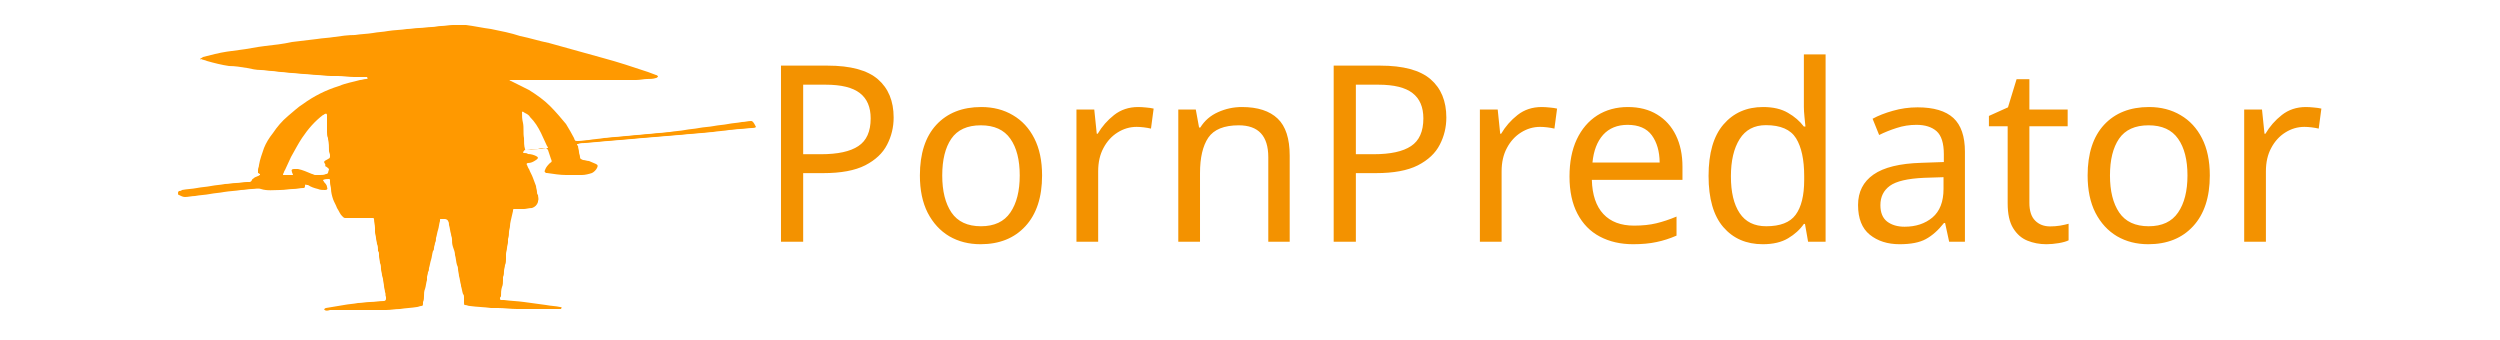
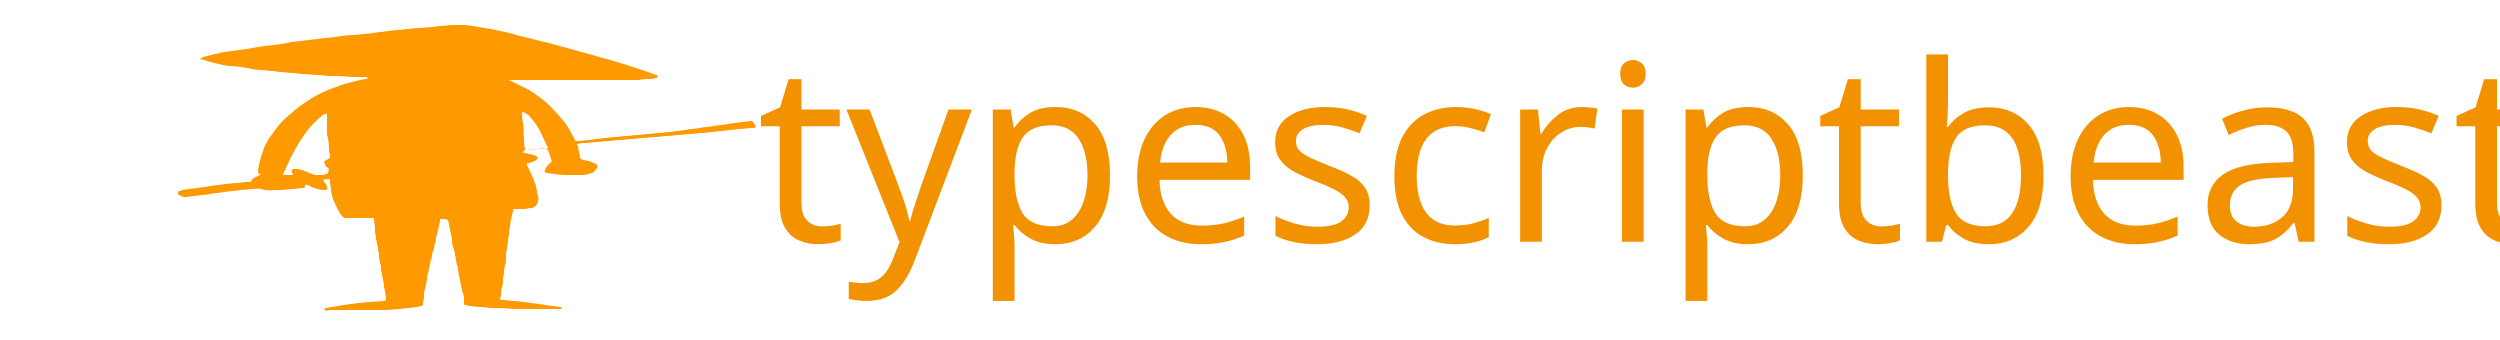
<svg xmlns="http://www.w3.org/2000/svg" version="1.1" id="Слой_1" x="0px" y="0px" viewBox="0 0 250 34" style="enable-background:new 0 0 250 34;" xml:space="preserve">
  <style type="text/css">
	.st0{fill:none;}
	.st1{fill:#F39200;}
	.st2{font-family:'Montserrat-LightItalic';}
	.st3{font-size:24.662px;}
	.st4{fill:#FF9900;}
</style>
  <rect x="62.8" y="11.5" class="st0" width="178.8" height="21.5" />
-   <text transform="matrix(1 0 0 1 75.7078 24.1719)" class="st1 st2 st3">PornPredator</text>
+   <text transform="matrix(1 0 0 1 75.7078 24.1719)" class="st1 st2 st3">typescriptbeast</text>
  <g>
    <path class="st4" d="M32.4,30.9c0.1,0,0.1-0.1,0.2-0.1c0.6-0.1,1.2-0.2,1.8-0.3c0.5-0.1,0.9-0.1,1.4-0.2c0.4,0,0.8-0.1,1.2-0.1   c0.5,0,0.9-0.1,1.4-0.1c0.1,0,0.2-0.1,0.2-0.2c0-0.1,0-0.2,0-0.2c-0.1-0.2,0-0.3-0.1-0.5c0-0.2-0.1-0.4-0.1-0.6   c0-0.2-0.1-0.5-0.1-0.7c0-0.1-0.1-0.3-0.1-0.4c0-0.2-0.1-0.4-0.1-0.6c0-0.2,0-0.4-0.1-0.6c0-0.2-0.1-0.5-0.1-0.7c0-0.1,0-0.1,0-0.2   c0-0.1,0-0.2-0.1-0.3c0,0,0-0.1,0-0.1c0-0.2,0-0.4-0.1-0.6c0-0.2-0.1-0.4-0.1-0.6c0-0.2-0.1-0.4-0.1-0.6c0-0.1,0-0.1,0-0.2   c0-0.1,0-0.1,0-0.2c0-0.3-0.1-0.6-0.1-0.9c0-0.1-0.1-0.1-0.1-0.1c0,0-0.1,0-0.1,0c-0.2,0-0.5,0-0.7,0c-0.5,0-1,0-1.5,0   c-0.2,0-0.3,0-0.5,0c-0.1,0-0.2-0.1-0.3-0.2c-0.2-0.2-0.3-0.5-0.5-0.8c-0.1-0.3-0.3-0.6-0.4-0.9c-0.1-0.3-0.2-0.7-0.2-1   c0-0.2-0.1-0.4-0.1-0.7c0-0.1,0-0.2,0-0.2c0,0,0-0.1-0.1-0.1c-0.2,0-0.4,0-0.6,0.1c0,0.1,0.1,0.1,0.1,0.2c0.1,0.1,0.3,0.3,0.3,0.5   c0.1,0.2,0,0.3-0.2,0.3c-0.2,0-0.5,0-0.7-0.1c-0.4-0.1-0.7-0.2-1-0.4c0,0-0.1,0-0.1,0c-0.2-0.1-0.2,0-0.2,0.1   c0,0.2-0.1,0.2-0.2,0.2c-0.3,0-0.6,0.1-1,0.1c-0.4,0-0.8,0.1-1.3,0.1c-0.6,0-1.3,0.1-1.9-0.1c-0.3-0.1-0.6,0-0.9,0   c-0.4,0-0.7,0.1-1.1,0.1c-0.6,0.1-1.1,0.1-1.7,0.2c-0.5,0.1-0.9,0.1-1.4,0.2c-0.5,0.1-1,0.1-1.5,0.2c-0.3,0-0.7,0.1-1,0.1   c-0.2,0-0.4-0.1-0.6-0.2c-0.1,0-0.1-0.1-0.1-0.2c0-0.1,0-0.1,0.1-0.2c0.1,0,0.2,0,0.3-0.1c0.5-0.1,1-0.1,1.5-0.2   c0.5-0.1,0.9-0.1,1.4-0.2c0.5-0.1,0.9-0.1,1.4-0.2c0.4,0,0.7-0.1,1.1-0.1c0.4,0,0.7-0.1,1.1-0.1c0.1,0,0.1,0,0.2,0   c0.1,0,0.2,0,0.3-0.2c0-0.1,0.1-0.1,0.2-0.2c0.1-0.1,0.2-0.1,0.4-0.2c0.1,0,0.1-0.1,0.2-0.1c0,0,0,0,0-0.1c-0.1,0-0.1-0.1-0.2-0.1   c0-0.1,0-0.2,0-0.3c0-0.2,0.1-0.3,0.1-0.5c0.1-0.6,0.3-1.1,0.5-1.7c0.2-0.5,0.5-1,0.9-1.5c0.4-0.6,0.9-1.2,1.5-1.7   c0.5-0.4,1-0.9,1.5-1.2c1.1-0.8,2.3-1.4,3.6-1.8C34.6,8.3,35.3,8.2,36,8c0.2,0,0.4-0.1,0.6-0.1c0.1,0,0.1,0,0.2-0.1   c-0.1,0-0.1-0.1-0.1-0.1c-0.1,0-0.2,0-0.3,0c-0.3,0-0.7,0-1,0c-0.5,0-1.1-0.1-1.6-0.1c-0.2,0-0.5,0-0.7,0c-0.5,0-1-0.1-1.4-0.1   c-0.4,0-0.9-0.1-1.3-0.1c-0.4,0-0.8-0.1-1.2-0.1c-0.4,0-0.7-0.1-1.1-0.1c-0.3,0-0.6-0.1-0.9-0.1c-0.4,0-0.7-0.1-1.1-0.1   c-0.5,0-0.9-0.1-1.4-0.2c-0.6-0.1-1.2-0.2-1.8-0.2c-0.7-0.1-1.5-0.3-2.2-0.5c-0.2-0.1-0.4-0.1-0.6-0.2C20.1,6,20,5.9,20,5.9   c0.1-0.1,0.2-0.1,0.3-0.2c0.4-0.1,0.8-0.2,1.2-0.3c0.8-0.2,1.6-0.3,2.4-0.4c0.9-0.1,1.7-0.3,2.6-0.4c0.9-0.1,1.8-0.2,2.7-0.4   C30,4.1,30.9,4,31.7,3.9c0.6-0.1,1.1-0.1,1.7-0.2c0.7-0.1,1.4-0.2,2.1-0.2c0.6-0.1,1.2-0.1,1.8-0.2c0.5-0.1,1-0.1,1.5-0.2   c0.6-0.1,1.3-0.1,1.9-0.2c0.4,0,0.8-0.1,1.2-0.1c0.4,0,0.9-0.1,1.3-0.1c0.3,0,0.6-0.1,0.9-0.1c0.4,0,0.8-0.1,1.2-0.1   c0.4,0,0.8,0,1.3,0c0.8,0.1,1.7,0.3,2.5,0.4c1,0.2,2,0.4,2.9,0.7c1,0.2,1.9,0.5,2.9,0.7c1.8,0.5,3.6,1,5.4,1.5   c1.5,0.4,3,0.9,4.5,1.4c0.3,0.1,0.5,0.2,0.8,0.3c0.1,0,0.2,0.1,0.2,0.2c-0.1,0-0.1,0.1-0.2,0.1c-0.3,0.1-0.6,0.1-0.9,0.1   C64.4,7.9,64,8,63.6,8c-0.2,0-0.4,0-0.7,0c-0.5,0-0.9,0-1.4,0c-0.5,0-1,0-1.5,0c-0.8,0-1.5,0-2.3,0c-2,0-4,0-6,0   c-0.2,0-0.4,0-0.6,0c-0.1,0-0.1,0-0.2,0c0,0,0,0,0,0c0.1,0,0.1,0.1,0.2,0.1c0.6,0.3,1.2,0.6,1.8,0.9c0.8,0.5,1.5,1,2.1,1.6   c0.6,0.6,1.1,1.2,1.6,1.8c0.3,0.5,0.6,1,0.8,1.4c0,0,0,0,0,0c0.1,0.3,0.1,0.3,0.4,0.3c0.4,0,0.8-0.1,1.1-0.1c0.5-0.1,1-0.1,1.5-0.2   c0.4,0,0.7-0.1,1.1-0.1c0.4,0,0.8-0.1,1.1-0.1c0.4,0,0.7-0.1,1.1-0.1c0.4,0,0.7-0.1,1.1-0.1c0.4,0,0.7-0.1,1.1-0.1   c0.4,0,0.7-0.1,1.1-0.1c0.5-0.1,1-0.1,1.5-0.2c0.5-0.1,0.9-0.1,1.4-0.2c0.5-0.1,1-0.1,1.5-0.2c0.5-0.1,0.9-0.1,1.4-0.2   c0.5-0.1,0.9-0.1,1.4-0.2c0.3,0,0.6-0.1,0.9-0.1c0.1,0,0.1,0,0.2,0.1c0.1,0.1,0.2,0.3,0.3,0.5c-0.1,0.1-0.3,0.1-0.4,0.1   c-0.4,0-0.8,0.1-1.2,0.1c-0.4,0-0.7,0.1-1.1,0.1c-0.5,0.1-1.1,0.1-1.6,0.2c-0.4,0-0.8,0.1-1.1,0.1c-0.4,0-0.8,0.1-1.2,0.1   c-0.4,0-0.7,0.1-1.1,0.1c-0.4,0-0.8,0.1-1.2,0.1c-0.4,0-0.8,0.1-1.2,0.1c-0.4,0-0.8,0.1-1.2,0.1c-0.4,0-0.8,0.1-1.1,0.1   c-0.4,0-0.8,0.1-1.2,0.1c-0.4,0-0.8,0.1-1.2,0.1c-0.4,0-0.8,0.1-1.1,0.1c-0.4,0-0.8,0.1-1.2,0.1c-0.2,0-0.5,0-0.7,0.1   c0,0-0.1,0-0.1,0c0,0.1,0,0.1,0.1,0.2c0,0.2,0.1,0.4,0.1,0.6c0,0.2,0.1,0.3,0.1,0.5c0,0.2,0.1,0.2,0.3,0.3c0.2,0,0.4,0.1,0.6,0.1   c0.2,0.1,0.5,0.2,0.7,0.3c0.2,0.1,0.2,0.2,0.1,0.4c-0.1,0.2-0.3,0.4-0.5,0.5c-0.3,0.1-0.7,0.2-1,0.2c-0.5,0-1.1,0-1.6,0   c-0.6,0-1.2-0.1-1.9-0.2c0,0-0.1,0-0.1,0c-0.1-0.1-0.2-0.1-0.1-0.3c0.1-0.3,0.3-0.5,0.5-0.7c0.2-0.1,0.2-0.2,0.1-0.4   c-0.1-0.3-0.2-0.6-0.3-0.9c-0.1-0.1-0.1-0.2-0.3-0.2c-0.2,0-0.5,0-0.7,0.1c-0.4,0-0.8,0.1-1.2,0.1c-0.1,0-0.2,0-0.2,0.1   c0,0-0.1,0.1-0.1,0.1c0,0,0,0.1,0.1,0.1c0.1,0,0.3,0,0.4,0.1c0.3,0,0.6,0.1,0.8,0.2c0.2,0.1,0.3,0.2,0,0.4   c-0.3,0.2-0.5,0.3-0.8,0.3c-0.1,0-0.2,0.1-0.1,0.2c0.1,0.2,0.1,0.3,0.2,0.4c0.1,0.3,0.3,0.6,0.4,0.9c0.1,0.3,0.2,0.5,0.3,0.8   c0,0.2,0.1,0.4,0.1,0.6c0,0.1,0,0.2,0.1,0.3c0,0.2,0.1,0.4,0,0.6c0,0,0,0.1,0,0.1c-0.1,0.3-0.3,0.5-0.6,0.6c-0.3,0-0.6,0.1-0.8,0.1   c-0.3,0-0.6,0-0.9,0c-0.2,0-0.2,0-0.2,0.2C51.1,22,51,22.3,51,22.6c0,0.2-0.1,0.4-0.1,0.6c0,0.2,0,0.4-0.1,0.7c0,0.1,0,0.2,0,0.2   c0,0,0,0,0,0.1c0,0.2-0.1,0.4-0.1,0.6c0,0.2-0.1,0.4-0.1,0.6c0,0.1,0,0.2,0,0.2c0,0.1,0,0.1,0,0.2c0,0,0,0,0,0.1   c0,0.2,0,0.4-0.1,0.6c0,0.2-0.1,0.4-0.1,0.6c0,0.2,0,0.4-0.1,0.6c0,0.1,0,0.2,0,0.2c0,0,0,0.1,0,0.1c0,0.2,0,0.5-0.1,0.7   c-0.1,0.3-0.1,0.6-0.1,0.9c0,0.1-0.1,0.1-0.1,0.2c0,0.1,0,0.2,0.1,0.2c0.1,0,0.2,0,0.3,0c0.7,0.1,1.3,0.1,2,0.2   c0.7,0.1,1.5,0.2,2.2,0.3c0.5,0.1,1,0.1,1.4,0.2c0.1,0,0.1,0,0.2,0.1c-0.1,0-0.1,0.1-0.1,0.1c-0.1,0-0.3,0-0.4,0   c-0.8,0-1.6,0-2.4,0c-0.5,0-1.1,0-1.6,0c-0.6,0-1.3-0.1-1.9-0.1c-0.2,0-0.5,0-0.7,0c-0.7-0.1-1.4-0.1-2.1-0.2   c-0.2,0-0.3-0.1-0.5-0.1c-0.1,0-0.1-0.1-0.1-0.2c0-0.2,0-0.4,0-0.6c0-0.1,0-0.2-0.1-0.3c-0.1-0.3-0.1-0.5-0.2-0.8c0,0,0-0.1,0-0.1   c-0.1-0.3-0.1-0.6-0.2-0.9c0-0.2-0.1-0.5-0.1-0.7c0-0.1,0-0.2-0.1-0.4c-0.1-0.3-0.1-0.7-0.2-1c0-0.3-0.1-0.5-0.2-0.8   c-0.1-0.3-0.1-0.5-0.1-0.8c0-0.2-0.1-0.3-0.1-0.5c-0.1-0.3-0.1-0.6-0.2-0.9c0-0.1,0-0.3-0.1-0.4c0-0.1-0.2-0.2-0.3-0.2   c-0.1,0-0.3,0-0.4,0c-0.1,0-0.1,0-0.1,0.1c0,0,0,0.1,0,0.1c-0.1,0.3-0.1,0.6-0.2,0.9c-0.1,0.3-0.1,0.5-0.2,0.8c0,0.2,0,0.3-0.1,0.5   c0,0.2-0.1,0.3-0.1,0.5c0,0.1,0,0.2-0.1,0.3c-0.1,0.3-0.1,0.6-0.2,0.9c-0.1,0.3-0.1,0.5-0.2,0.8c0,0.1,0,0.3-0.1,0.4   c0,0.2-0.1,0.4-0.1,0.5c0,0.1,0,0.2,0,0.3c-0.1,0.3-0.1,0.6-0.2,0.9c-0.1,0.2-0.1,0.5-0.1,0.7c0,0.2,0,0.4-0.1,0.6c0,0,0,0.1,0,0.1   c0,0.2,0,0.3-0.2,0.3c-0.1,0-0.3,0.1-0.4,0.1c-0.6,0.1-1.1,0.1-1.7,0.2c-0.5,0-0.9,0.1-1.4,0.1c-0.3,0-0.5,0-0.8,0   c-0.5,0-1.1,0-1.6,0c-0.5,0-1.1,0-1.6,0c-0.5,0-1.1,0-1.6,0C32.7,31.1,32.5,31.1,32.4,30.9z M32.4,16.2c0.1-0.2,0.3-0.2,0.4-0.3   c0.2-0.1,0.2-0.1,0.2-0.4c0-0.1-0.1-0.3-0.1-0.4c0-0.4,0-0.8-0.1-1.2c0,0,0-0.1,0-0.1c-0.1-0.2-0.1-0.4-0.1-0.6c0-0.4,0-0.8,0-1.2   c0-0.1,0-0.3,0-0.4c0,0,0-0.1,0-0.1c0-0.1-0.1-0.2-0.2-0.1c-0.1,0-0.1,0.1-0.2,0.1c-0.8,0.6-1.5,1.4-2.1,2.3   c-0.4,0.6-0.7,1.2-1.1,1.9c-0.2,0.4-0.4,0.9-0.6,1.3c-0.1,0.1-0.1,0.3-0.2,0.4c0,0.1,0,0.1,0.1,0.1c0,0,0.1,0,0.1,0   c0.2,0,0.4,0,0.5,0c0.1,0,0.2,0,0.3,0c0-0.1-0.1-0.2-0.1-0.3c-0.1-0.2,0-0.3,0.2-0.3c0.1,0,0.3,0,0.4,0c0.5,0.1,0.9,0.3,1.4,0.5   c0.1,0,0.2,0.1,0.3,0.1c0.2,0,0.3,0,0.5,0c0.2,0,0.4,0,0.6-0.1c0.1,0,0.1,0,0.2-0.1c0-0.1,0.1-0.3,0.1-0.4   c-0.1-0.1-0.2-0.2-0.4-0.3C32.6,16.5,32.5,16.4,32.4,16.2z M52.2,11.2c0,0.4,0,0.7,0.1,1.1c0.1,0.5,0,1,0.1,1.5   c0,0.4,0,0.8,0.1,1.1c0,0.1,0,0.1,0.2,0.1c0.1,0,0.3,0,0.4,0c0.5-0.1,1-0.1,1.5-0.2c0.1,0,0.1,0,0.2,0c0-0.1-0.1-0.2-0.1-0.2   c-0.2-0.4-0.4-0.9-0.6-1.3c-0.3-0.6-0.6-1.1-1.1-1.6c-0.1-0.2-0.3-0.3-0.5-0.4C52.3,11.2,52.3,11.1,52.2,11.2z" />
  </g>
</svg>
